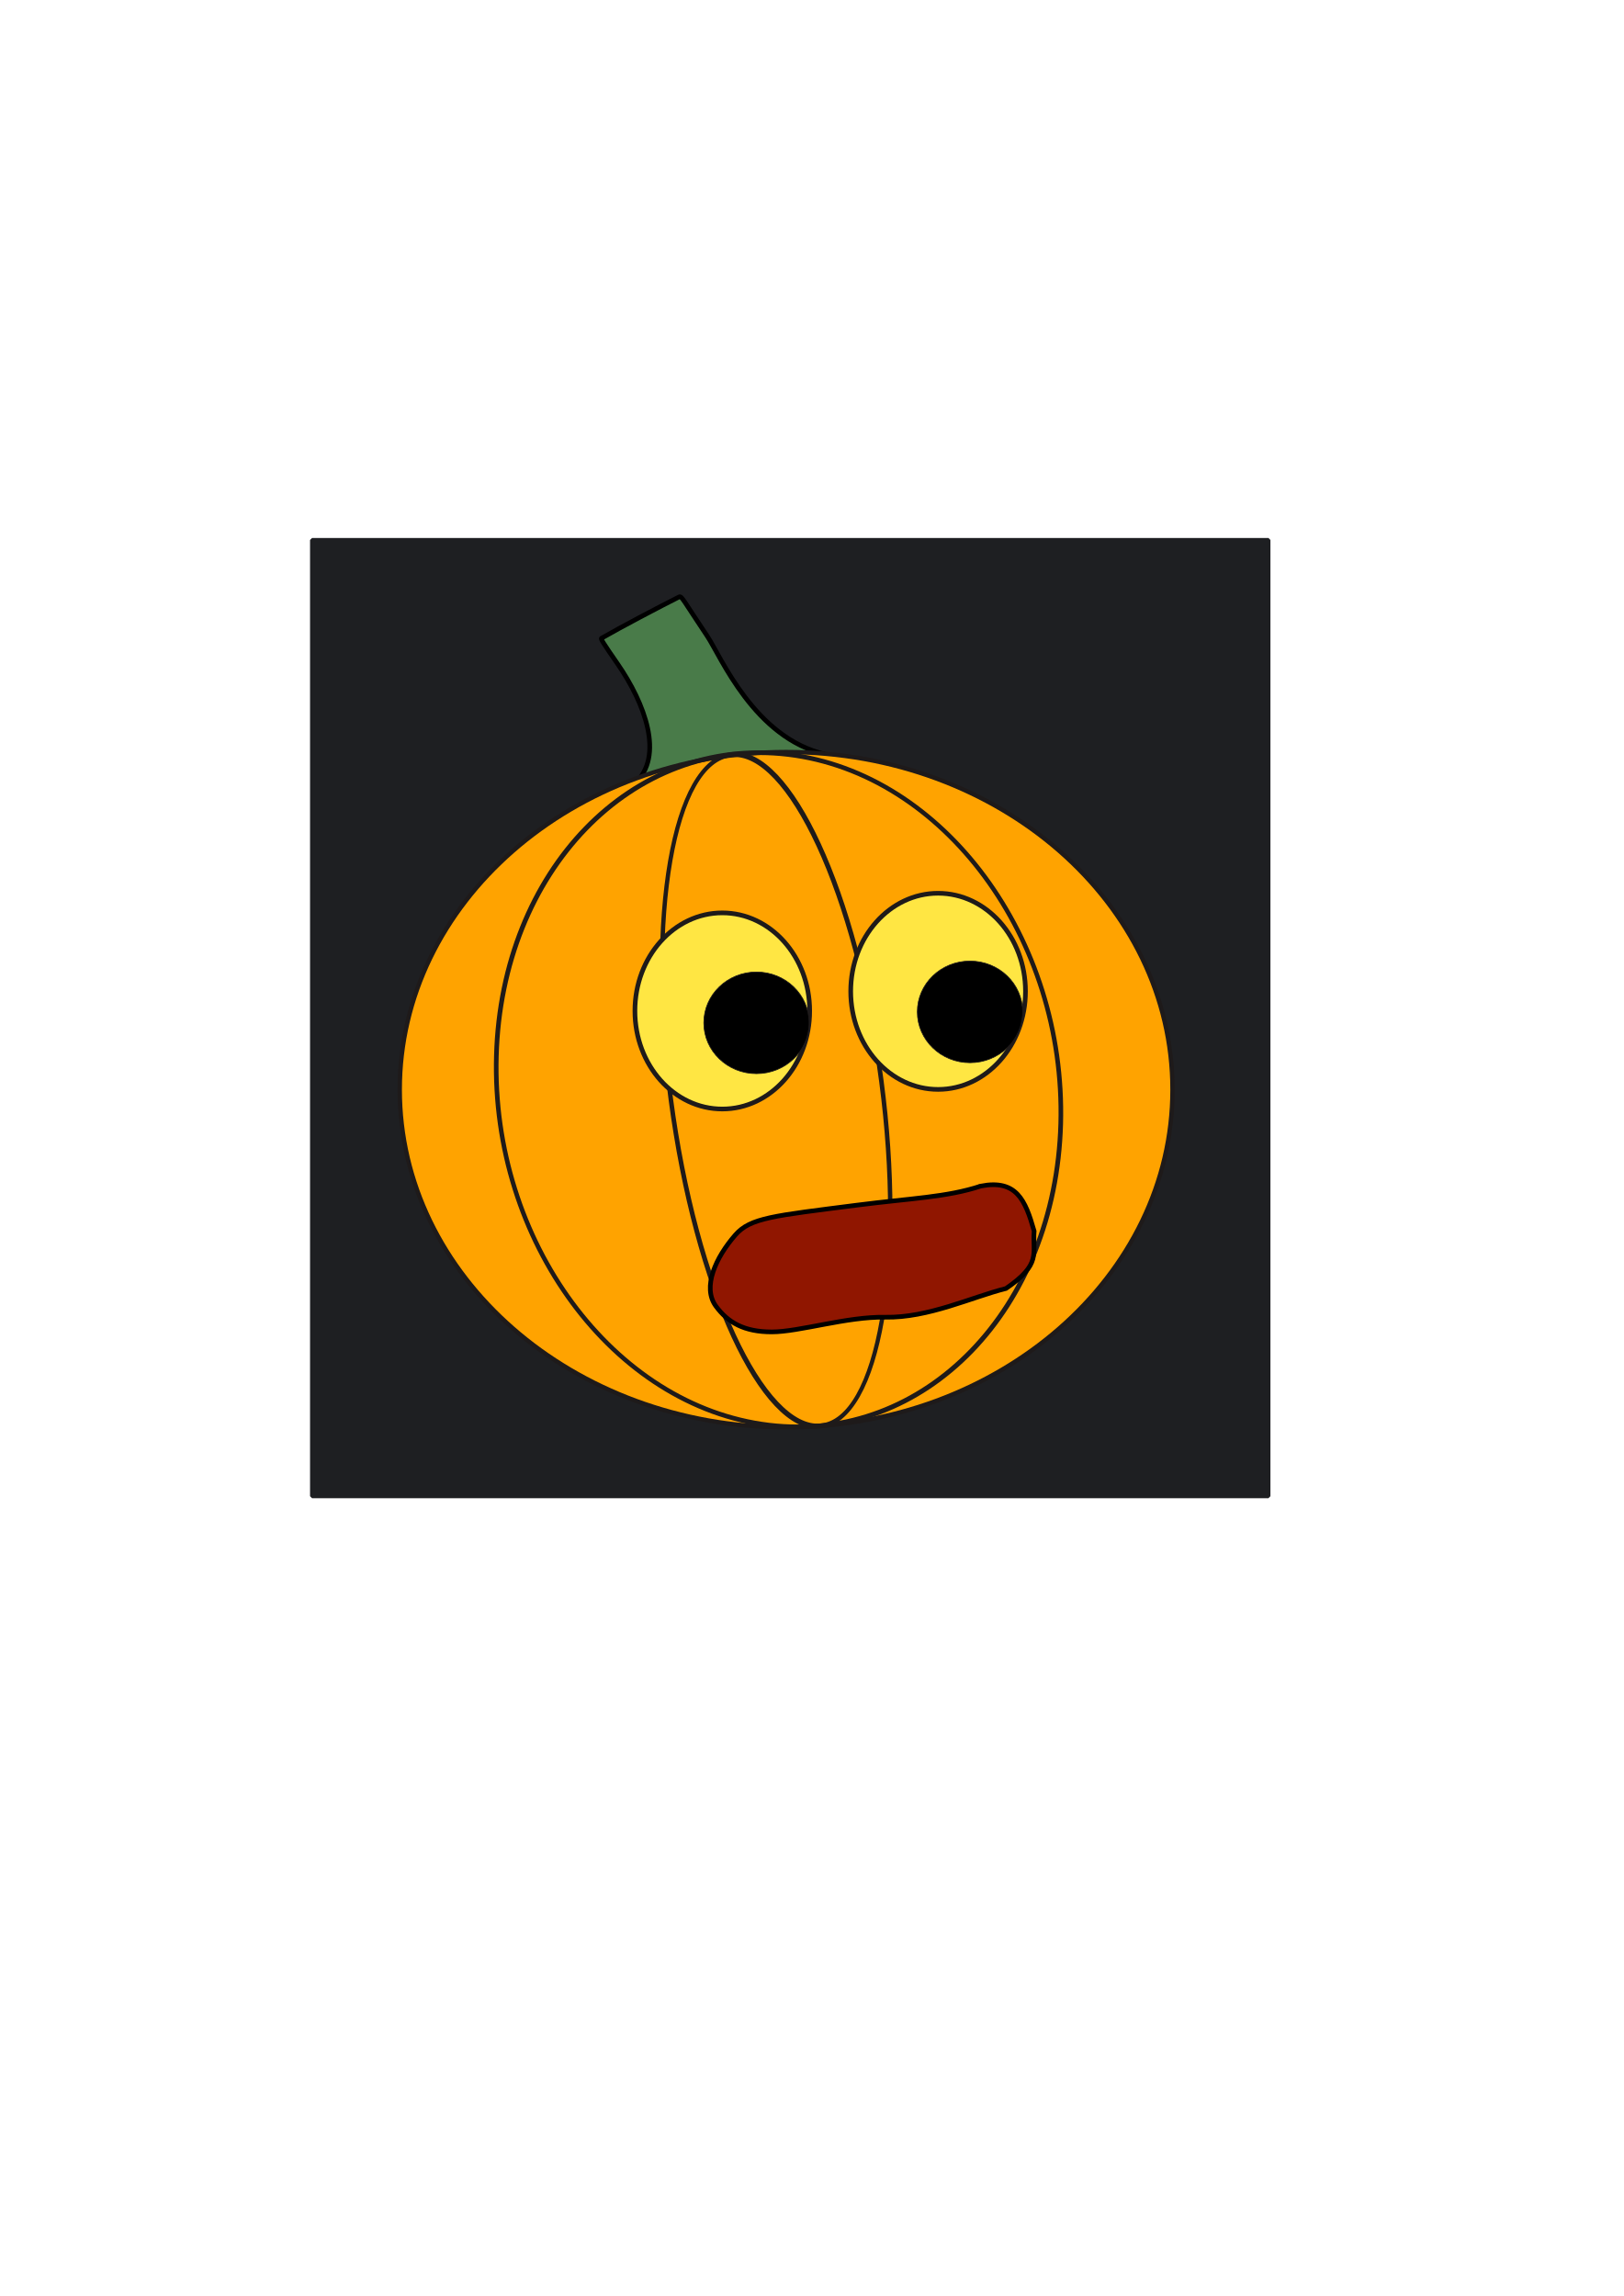
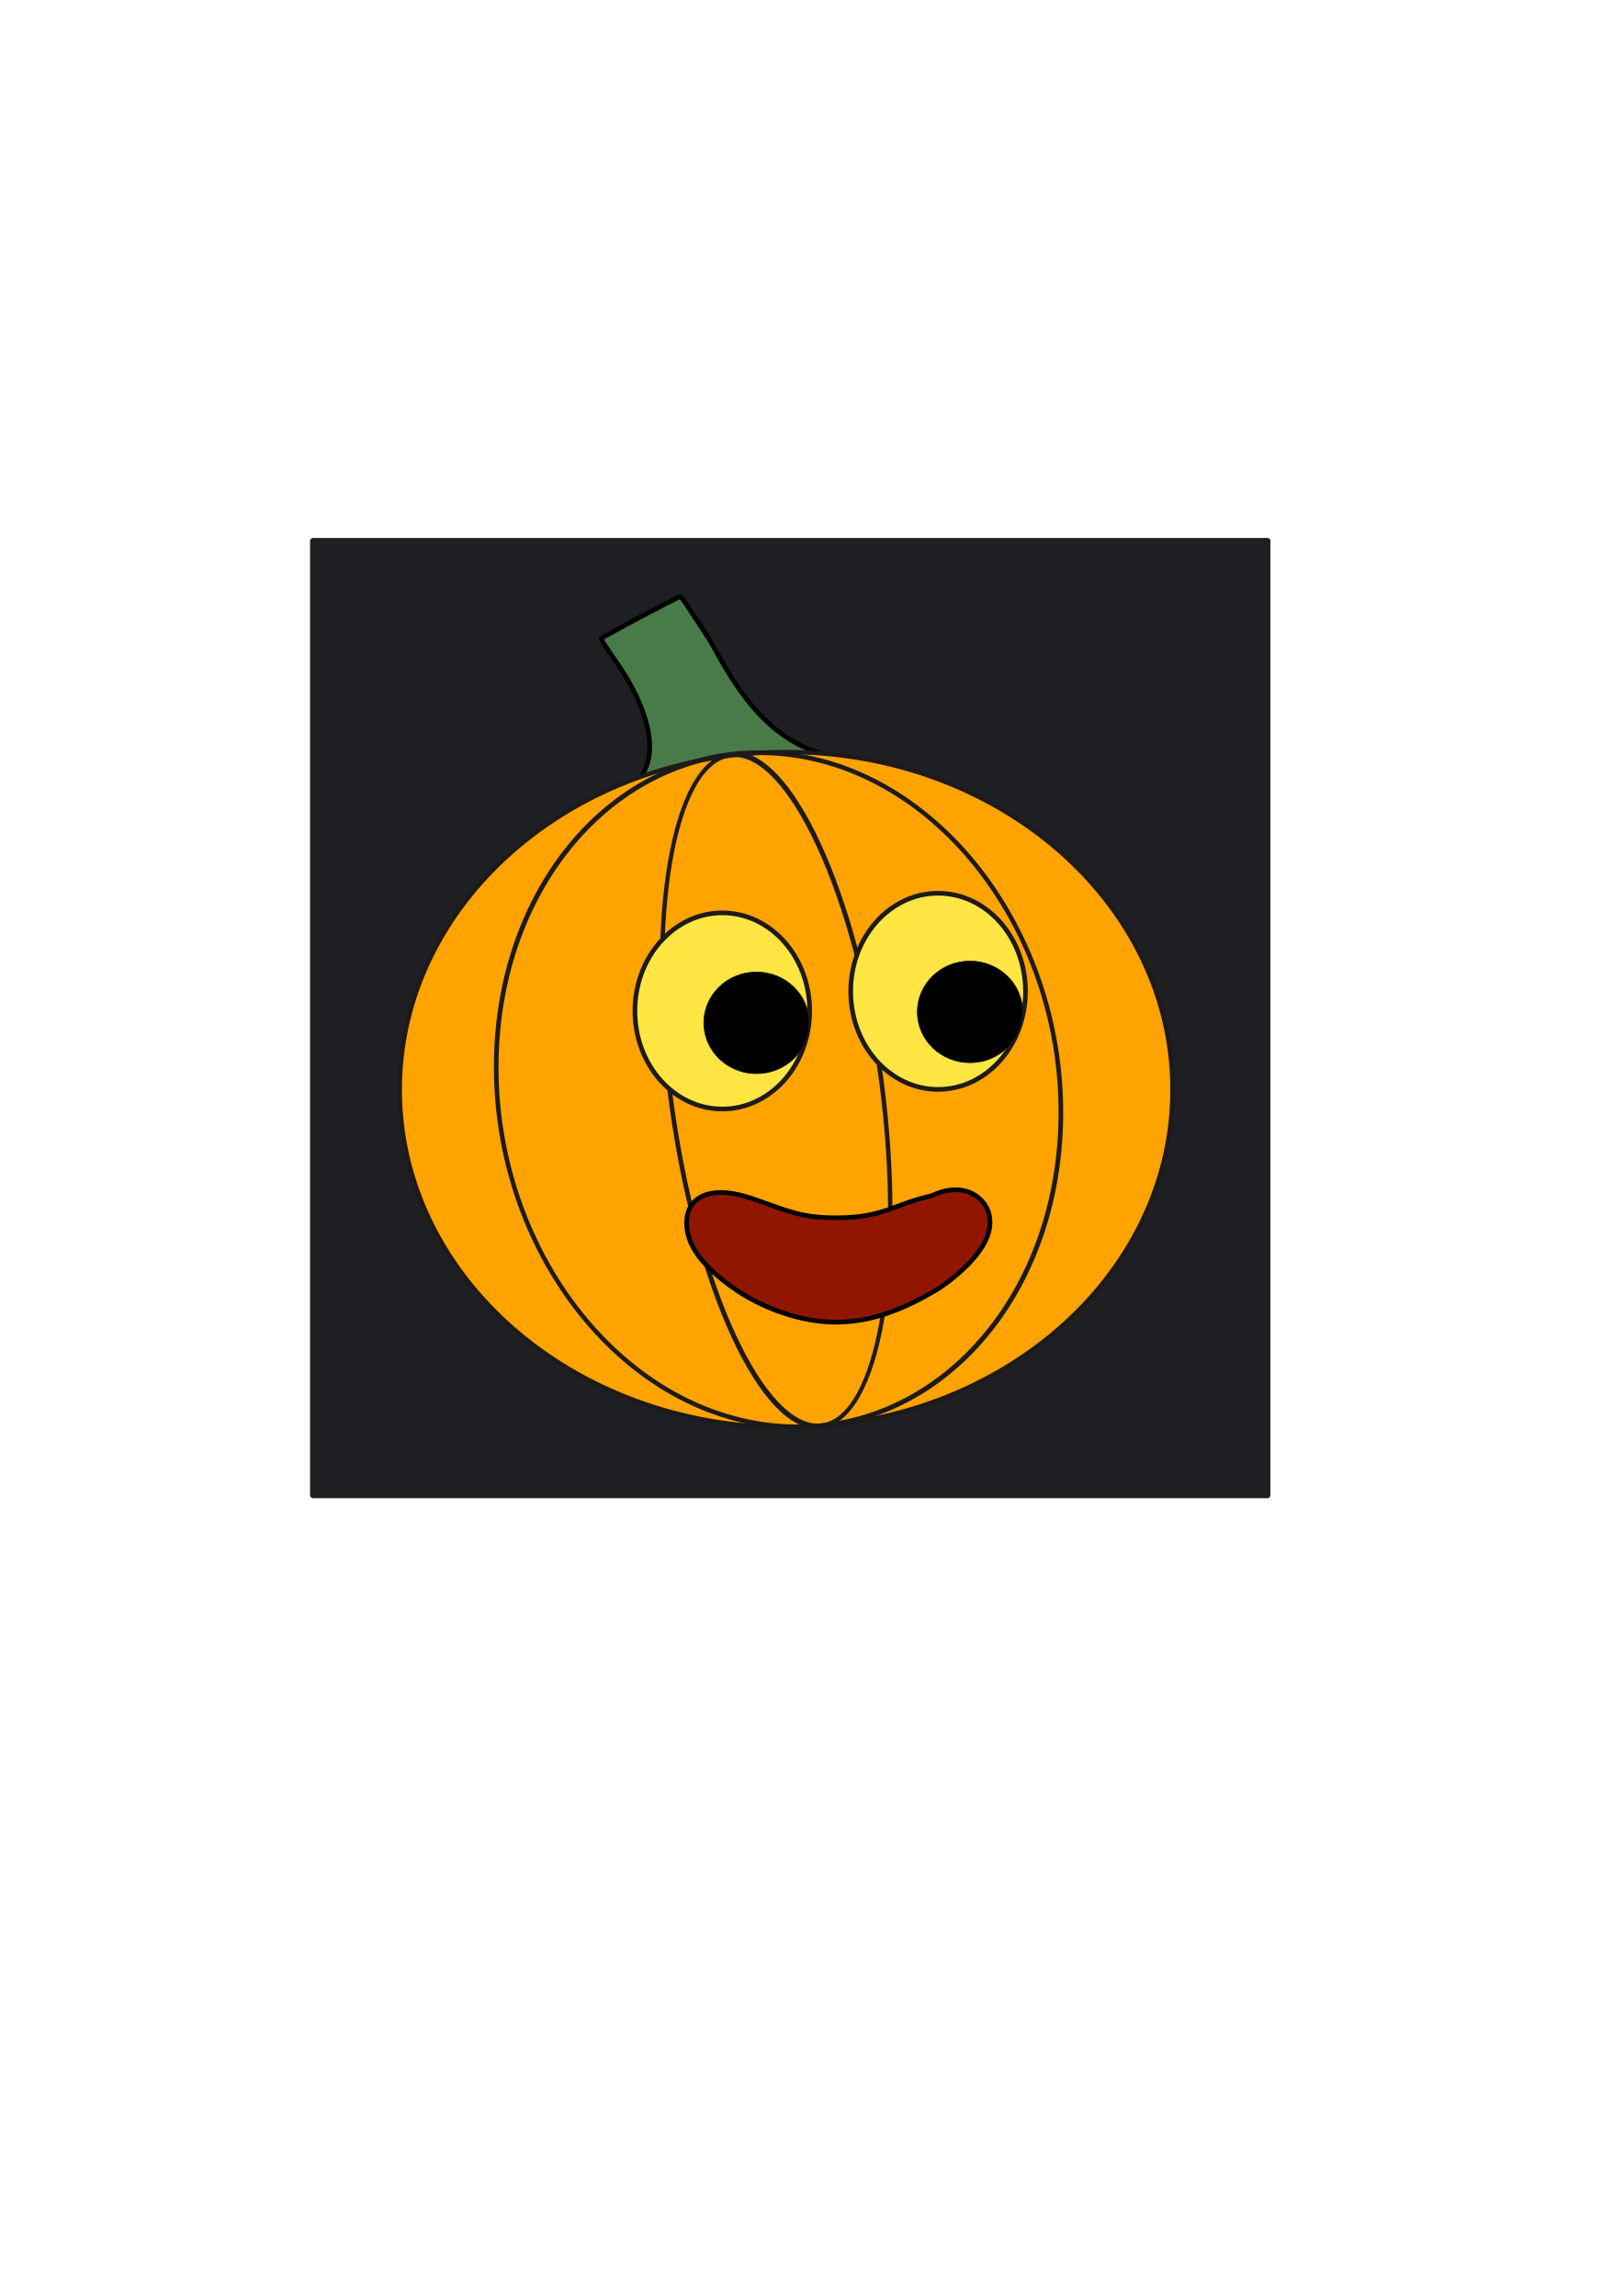
<svg xmlns="http://www.w3.org/2000/svg" width="210mm" height="297mm" viewBox="0 0 210 297" version="1.1" id="svg5">
  <defs id="defs2">
    <linearGradient id="linearGradient13268">
      <stop style="stop-color:#eaeaea;stop-opacity:1;" offset="0" id="stop13266" />
    </linearGradient>
  </defs>
  <g id="layer1">
    <rect style="fill:#1e1f22;stroke:#1e1f22;stroke-width:0.512;stroke-linejoin:bevel;stroke-miterlimit:3.4" id="rect906" width="123.697" height="123.697" x="40.356" y="69.847" />
    <path style="fill:#497b49;fill-opacity:1;stroke:#000000;stroke-width:0.6;stroke-linecap:butt;stroke-linejoin:miter;stroke-dasharray:none;stroke-opacity:1" d="M 106.816,97.59 C 97.547,95.498 93.232,84.913 91.468,82.28 88.329,77.598 88.171,77.047 87.831,77.216 c -2.354,1.175 -7.706,3.993 -10.045,5.35 -0.116,0.067 0.275,0.687 2.094,3.317 3.494,5.049 6.129,11.963 2.189,15.485" id="path420" />
    <ellipse style="fill:#ffa300;fill-opacity:1;stroke:#1e1a1a;stroke-width:0.561;stroke-linejoin:bevel;stroke-miterlimit:3.4;stroke-dasharray:none" id="path577" cx="101.672" cy="140.954" rx="49.97" ry="43.676" />
    <ellipse style="fill:none;fill-opacity:1;stroke:#1e1a1a;stroke-width:0.601;stroke-linejoin:bevel;stroke-miterlimit:3.4;stroke-dasharray:none" id="path577-7" cx="105.063" cy="128.435" rx="36.76" ry="43.395" transform="matrix(0.9927982,0.119799,-0.02813803,0.999604,0,0)" />
    <ellipse style="fill:none;fill-opacity:1;stroke:#1e1a1a;stroke-width:0.609;stroke-linejoin:bevel;stroke-miterlimit:3.4;stroke-dasharray:none" id="path577-7-9" cx="78.606" cy="174.609" rx="14.124" ry="43.652" transform="matrix(0.9174735,-0.3977968,0.1618456,0.9868161,0,0)" />
    <ellipse style="fill:#ffe643;fill-opacity:1;stroke:#1e1a1a;stroke-width:0.6;stroke-linejoin:bevel;stroke-miterlimit:3.4;stroke-dasharray:none" id="path789" cx="121.328" cy="128.234" rx="11.302" ry="12.686" />
    <ellipse style="fill:#ffe643;fill-opacity:1;stroke:#1e1a1a;stroke-width:0.6;stroke-linejoin:bevel;stroke-miterlimit:3.4;stroke-dasharray:none" id="path789-0" cx="93.418" cy="130.771" rx="11.302" ry="12.686" />
    <ellipse style="fill:#000000;fill-opacity:1;stroke:#1e1a1a;stroke-width:0.093;stroke-linejoin:bevel;stroke-miterlimit:3.4" id="path2097" cx="97.836" cy="132.309" rx="6.809" ry="6.574" />
    <ellipse style="fill:#000000;fill-opacity:1;stroke:#1e1a1a;stroke-width:0.093;stroke-linejoin:bevel;stroke-miterlimit:3.4" id="path2097-3" cx="125.452" cy="130.893" rx="6.809" ry="6.574" />
-     <path style="fill:#901600;fill-opacity:1;stroke:#000000;stroke-width:0.6;stroke-linecap:butt;stroke-linejoin:miter;stroke-dasharray:none;stroke-opacity:1" d="m 126.866,153.421 c -4.417,1.46 -9.071,1.576 -16.056,2.474 -10.801,1.388 -13.755,1.622 -15.703,3.85 -2.542,2.908 -4.306,6.768 -2.522,9.207 1.555,2.126 3.656,3.337 7.228,3.337 3.572,0 9.726,-1.996 14.679,-1.901 5.582,0.107 11.222,-2.617 15.618,-3.716 4.637,-3.188 3.413,-4.48 3.638,-7.429 -1.137,-4.023 -2.288,-6.706 -6.882,-5.823 z" id="path1369-0" />
+     <path style="fill:#901600;fill-opacity:1;stroke:#000000;stroke-width:0.6;stroke-linecap:butt;stroke-linejoin:miter;stroke-dasharray:none;stroke-opacity:1" d="m 120.47,154.677 c -4.745,1.061 -6.215,2.807 -11.985,2.849 -4.801,0.035 -6.321,-0.785 -10.956,-2.409 -6.083,-2.131 -8.793,-0 -8.73,3.185 0.054,2.744 1.905,5.32 5.887,8.193 3.835,2.767 9.011,4.532 13.341,4.54 4.861,0.009 9.185,-1.823 13.489,-4.432 3.71,-2.55 6.827,-5.879 6.504,-8.885 -0.118,-2.499 -3.088,-5.163 -7.55,-3.041 z" id="path1369-0" />
  </g>
</svg>
